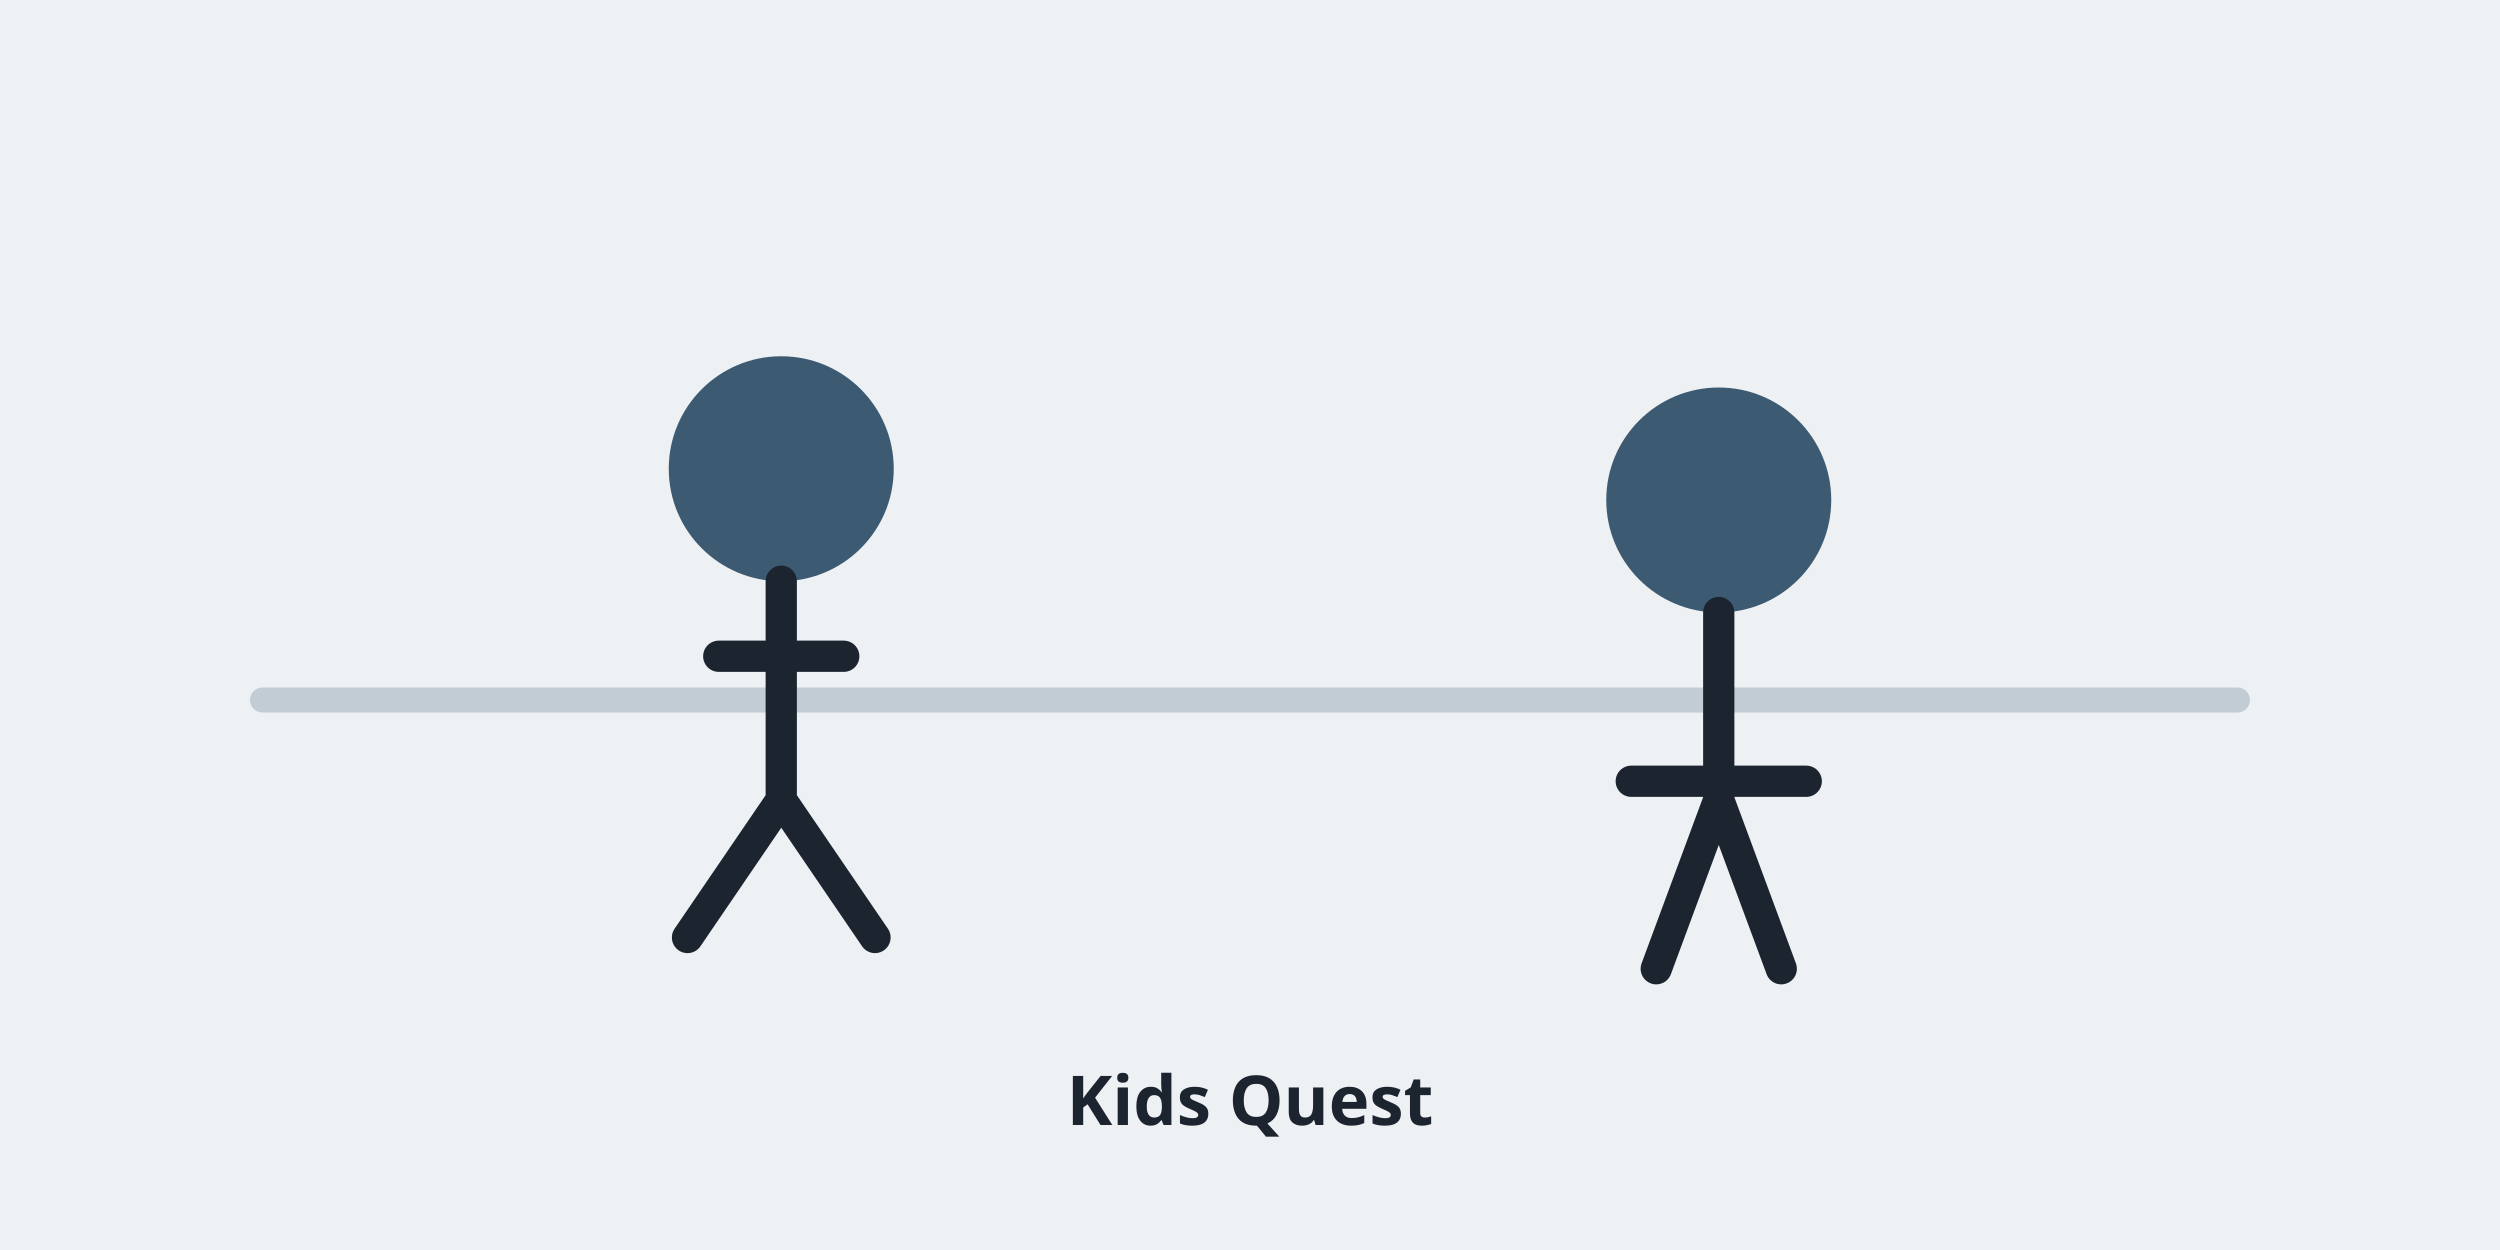
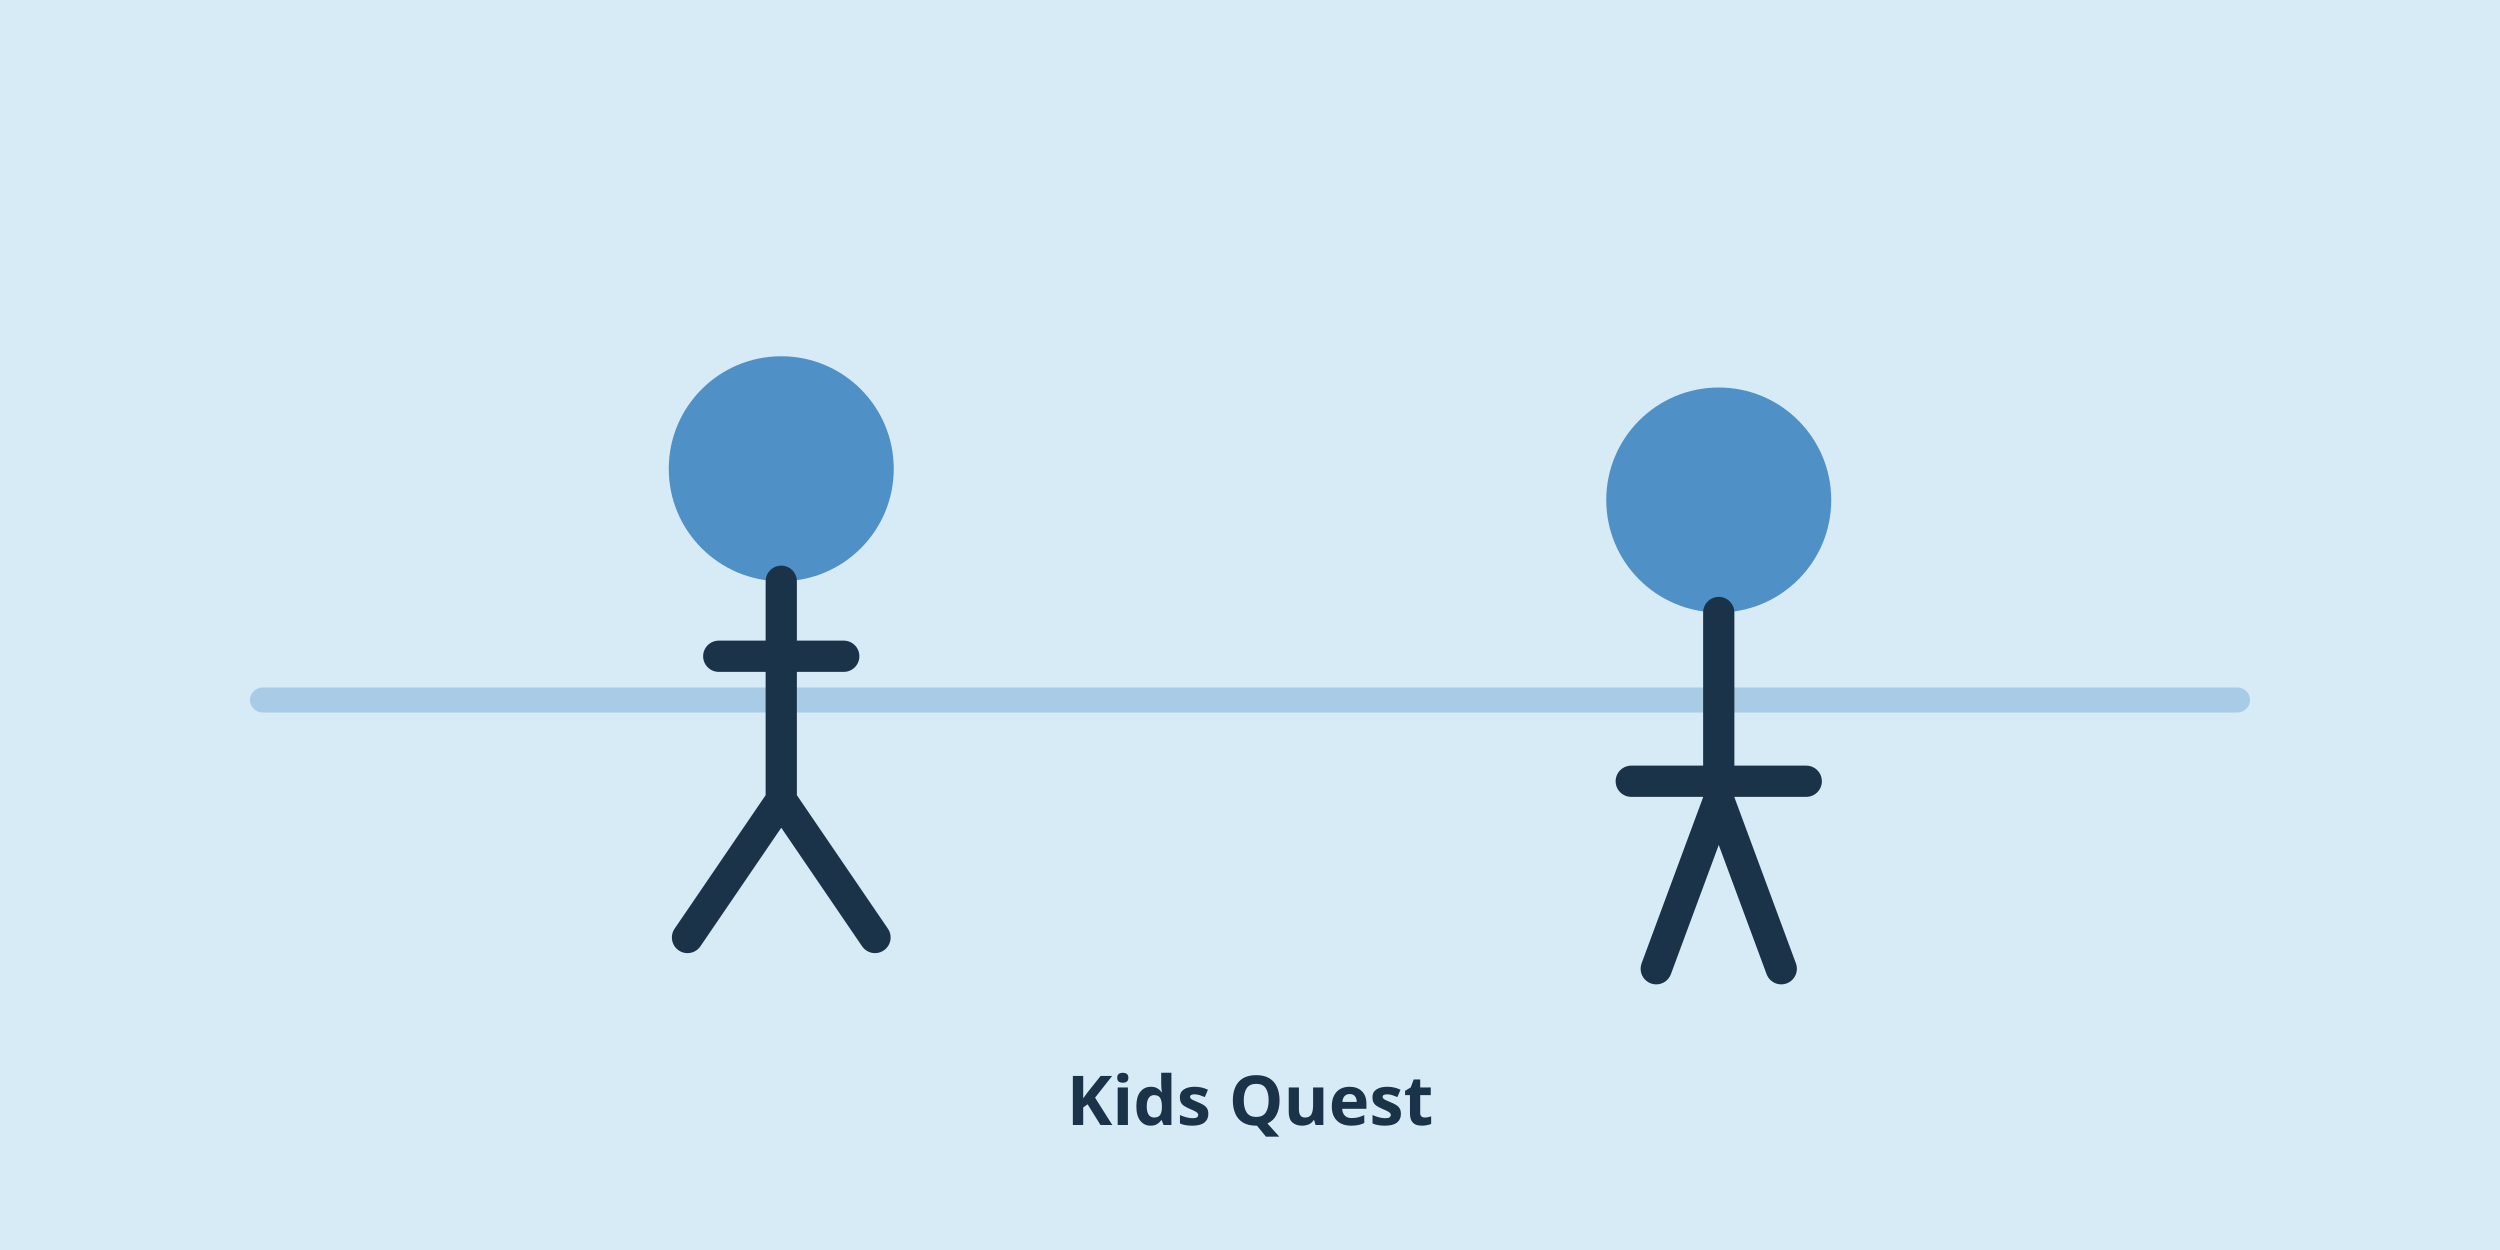
<svg xmlns="http://www.w3.org/2000/svg" viewBox="0 0 800 400" fill="none">
-   <rect width="800" height="400" fill="#eef1f4" />
-   <rect x="80" y="220" width="640" height="8" rx="4" fill="#3d5a73" opacity="0.25" />
-   <circle cx="250" cy="150" r="36" fill="#3d5a73" />
-   <path d="M250 186v70M230 210h40M220 300l30-44 30 44" stroke="#1c2430" stroke-width="10" stroke-linecap="round" stroke-linejoin="round" />
-   <circle cx="550" cy="160" r="36" fill="#3d5a73" />
-   <path d="M550 196v60M522 250h56M530 310l20-54 20 54" stroke="#1c2430" stroke-width="10" stroke-linecap="round" stroke-linejoin="round" />
-   <text x="400" y="360" text-anchor="middle" fill="#1c2430" font-family="system-ui, sans-serif" font-size="22" font-weight="600">Kids Quest</text>
+   <rect width="800" height="400" fill="#d7ebf7" />
+   <rect x="80" y="220" width="640" height="8" rx="4" fill="#4f90c6" opacity="0.35" />
+   <circle cx="250" cy="150" r="36" fill="#4f90c6" />
+   <path d="M250 186v70M230 210h40M220 300l30-44 30 44" stroke="#1b3348" stroke-width="10" stroke-linecap="round" stroke-linejoin="round" />
+   <circle cx="550" cy="160" r="36" fill="#4f90c6" />
+   <path d="M550 196v60M522 250h56M530 310l20-54 20 54" stroke="#1b3348" stroke-width="10" stroke-linecap="round" stroke-linejoin="round" />
+   <text x="400" y="360" text-anchor="middle" fill="#1b3348" font-family="system-ui, sans-serif" font-size="22" font-weight="600">Kids Quest</text>
</svg>
